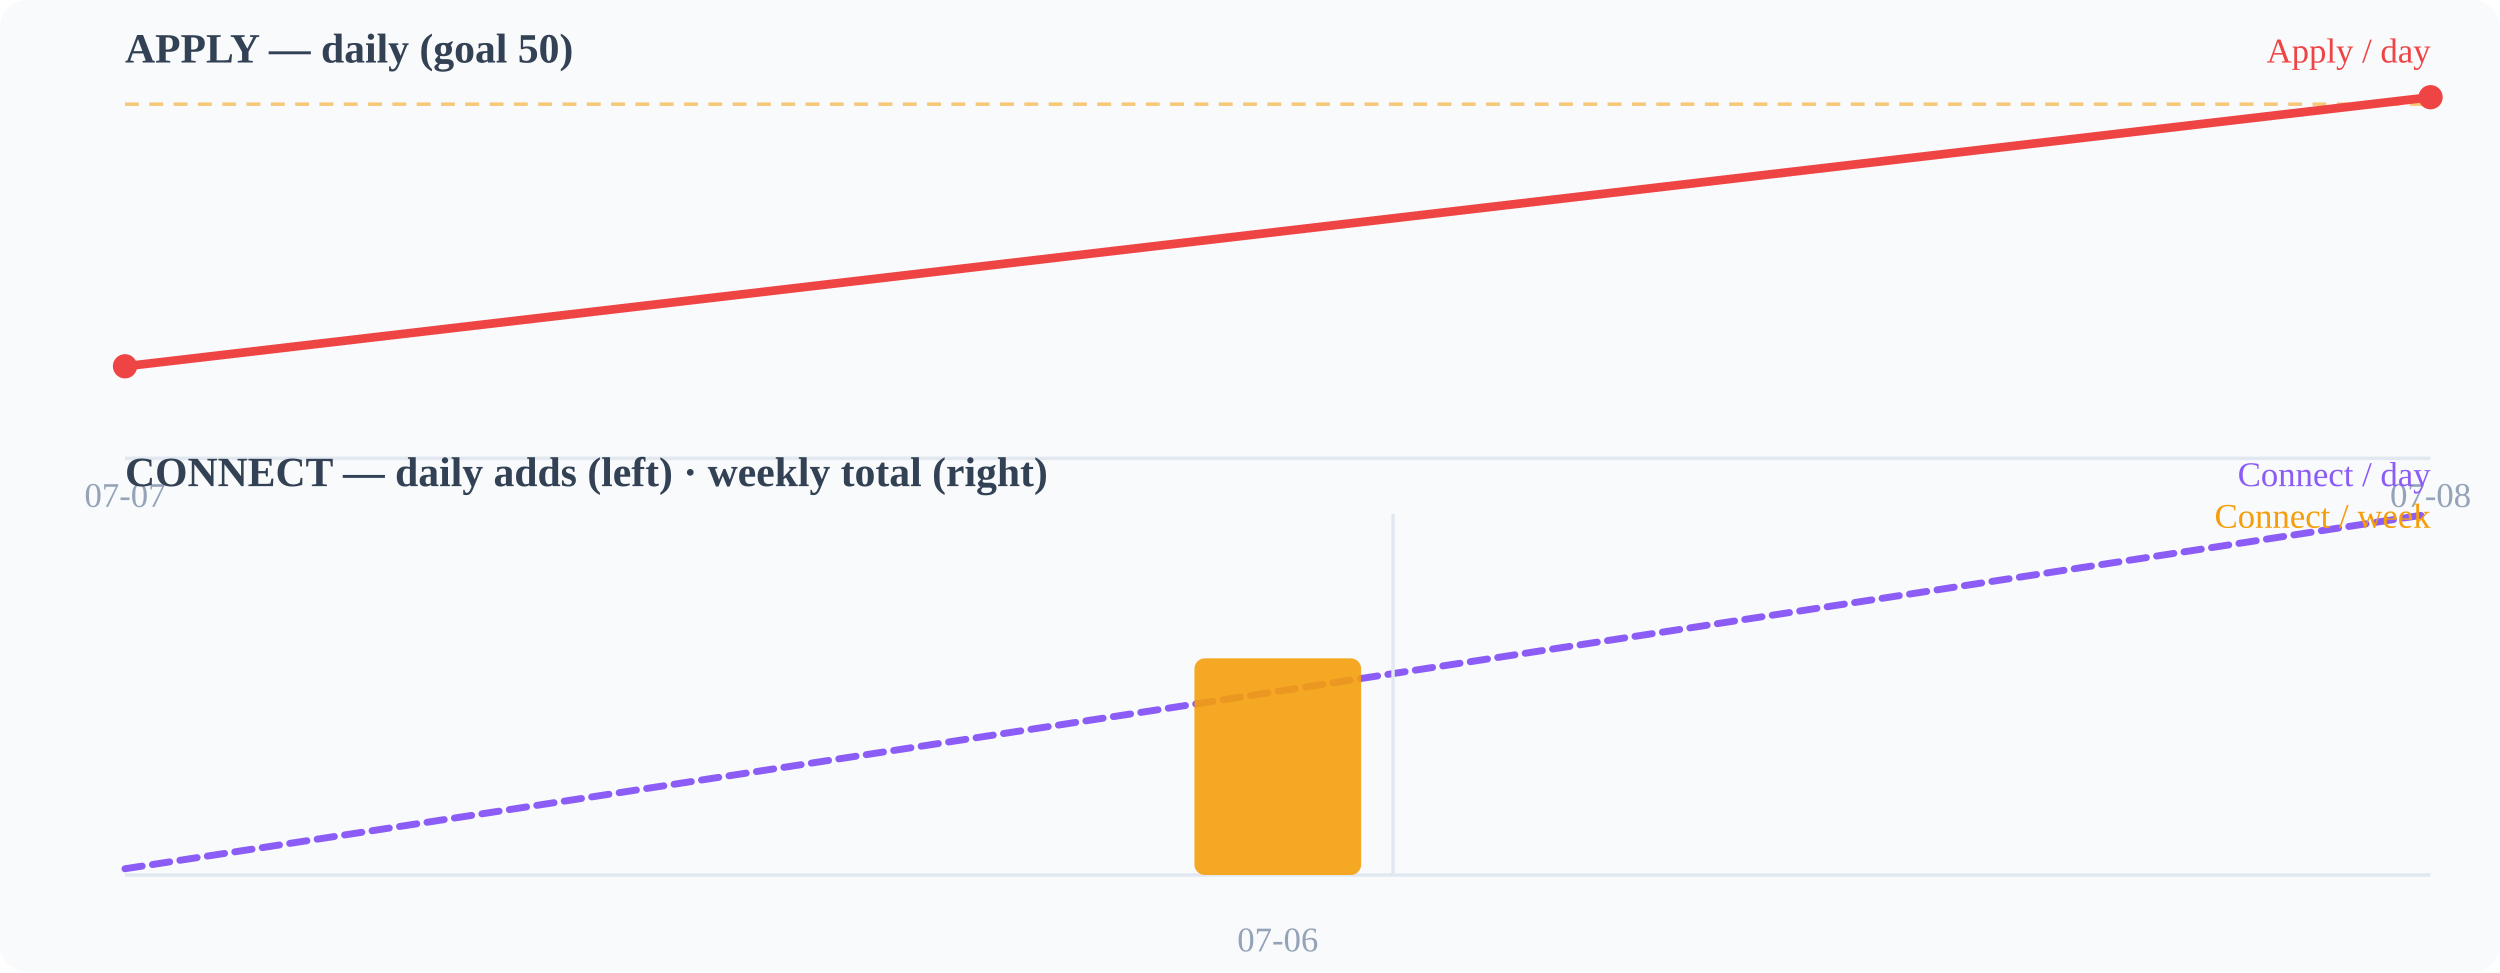
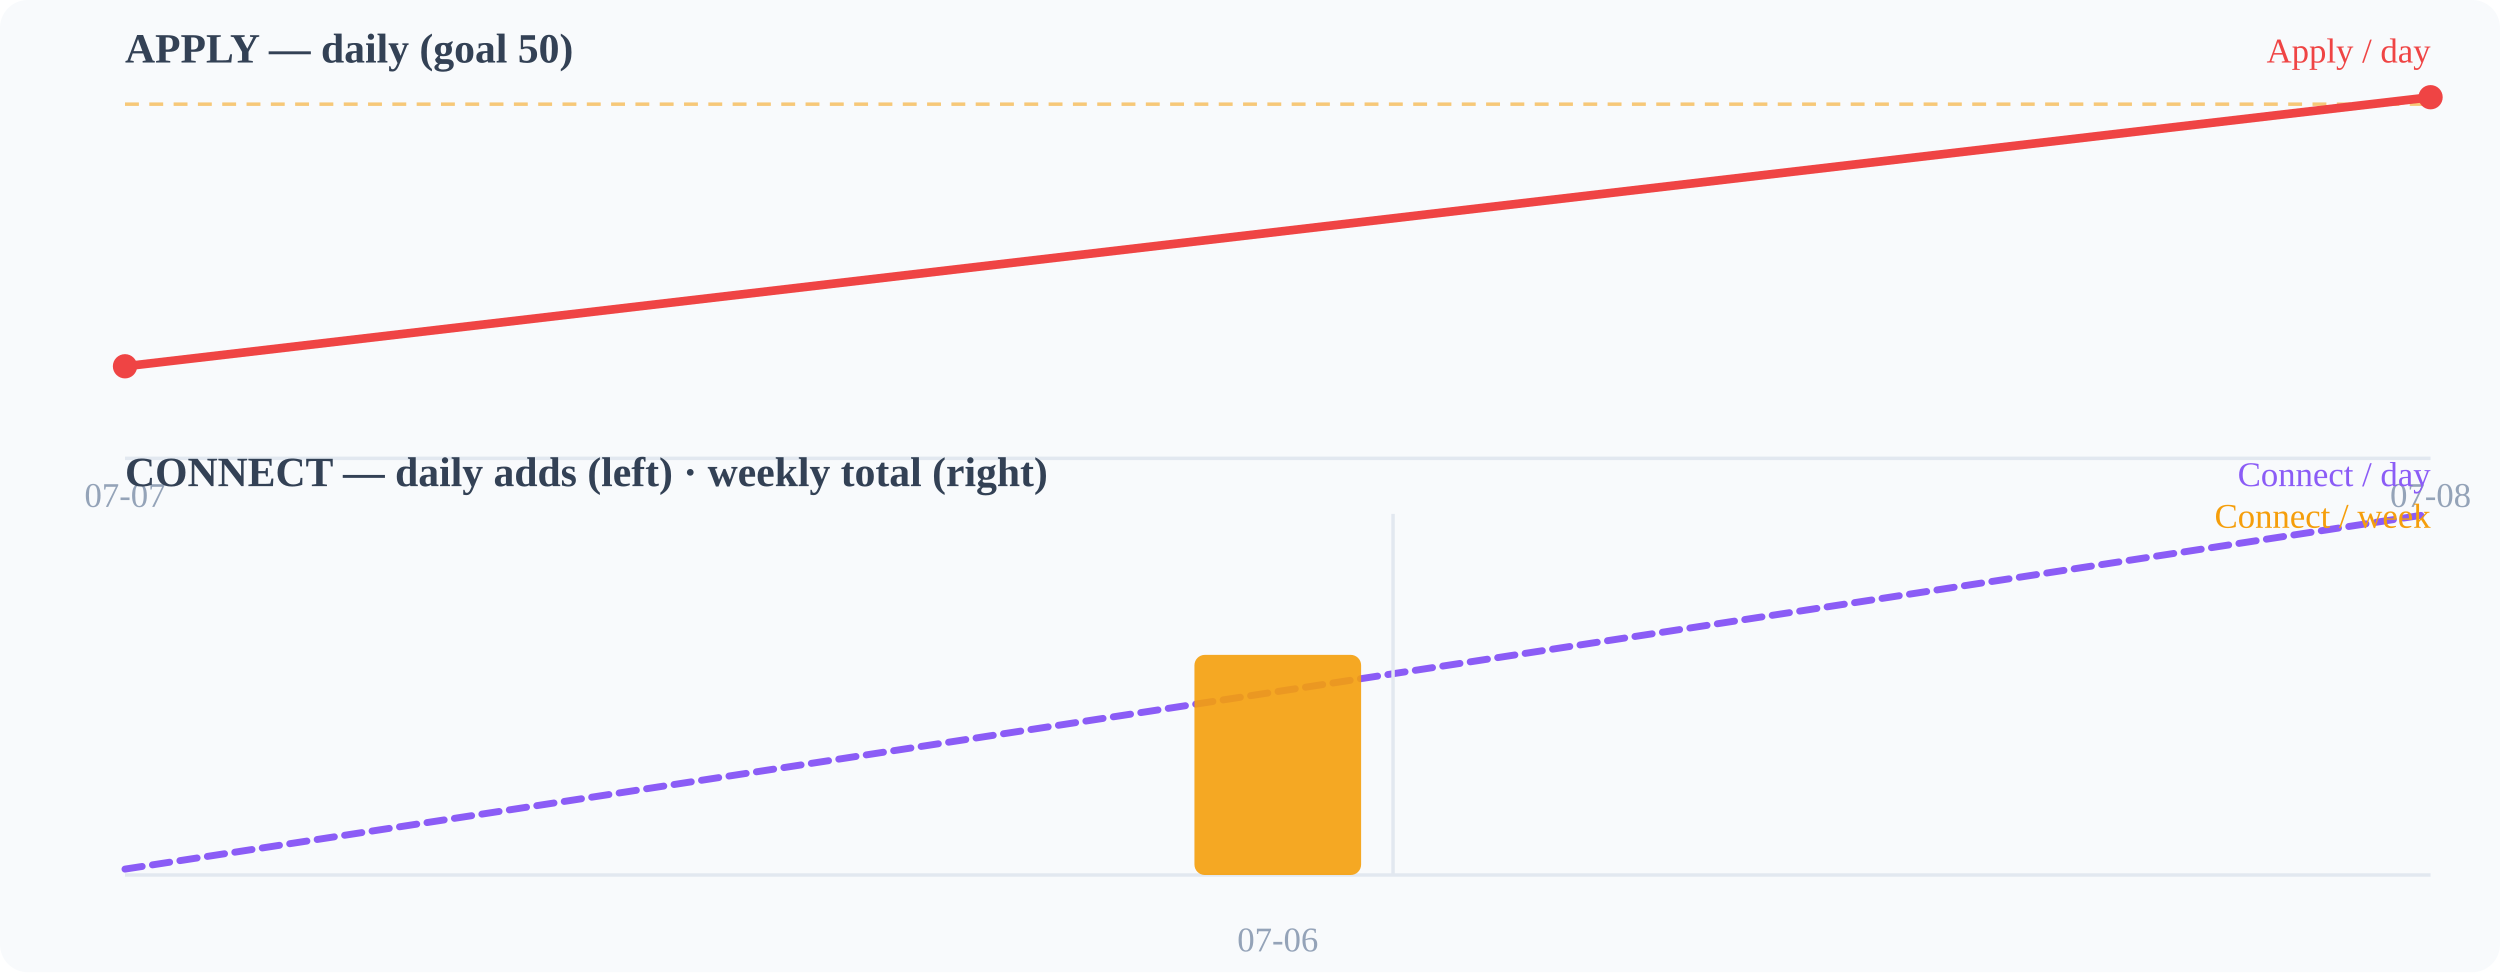
<svg xmlns="http://www.w3.org/2000/svg" width="720" height="280" viewBox="0 0 720 280">
  <rect width="720" height="280" fill="#f8fafc" rx="8" />
  <text x="36" y="18" font-size="12" font-weight="600" fill="#334155">APPLY — daily (goal 50)</text>
  <line x1="36" y1="132" x2="700" y2="132" stroke="#e2e8f0" stroke-width="1" />
  <line x1="36" y1="30.0" x2="700" y2="30.0" stroke="#f59e0b" stroke-width="1" stroke-dasharray="4 3" opacity="0.55" />
  <polyline points="36.0,105.5 700.0,28.0" fill="none" stroke="#ef4444" stroke-width="2.5" stroke-linecap="round" stroke-linejoin="round" />
  <circle cx="36" cy="105.49" r="3.5" fill="#ef4444" />
  <circle cx="700" cy="28" r="3.5" fill="#ef4444" />
  <text x="36" y="146" font-size="10" fill="#94a3b8" text-anchor="middle">07-07</text>
  <text x="700" y="146" font-size="10" fill="#94a3b8" text-anchor="middle">07-08</text>
  <text x="36" y="140" font-size="12" font-weight="600" fill="#334155">CONNECT — daily adds (left) · weekly total (right)</text>
  <line x1="36" y1="252" x2="700" y2="252" stroke="#e2e8f0" stroke-width="1" />
-   <polyline points="36.0,250.2 700.0,148.0" fill="none" stroke="#8b5cf6" stroke-width="2" stroke-linecap="round" stroke-linejoin="round" stroke-dasharray="5 3" />
-   <rect x="344.0" y="189.6" width="48" height="62.4" rx="3" fill="#f59e0b" opacity="0.9" />
+   <polyline points="36.0,250.3 700.0,148.0" fill="none" stroke="#8b5cf6" stroke-width="2" stroke-linecap="round" stroke-linejoin="round" stroke-dasharray="5 3" />
+   <rect x="344.0" y="188.6" width="48" height="63.4" rx="3" fill="#f59e0b" opacity="0.9" />
  <line x1="401.2" y1="148" x2="401.2" y2="252" stroke="#e2e8f0" stroke-width="1" />
  <text x="368" y="274" font-size="10" fill="#94a3b8" text-anchor="middle">07-06</text>
  <text x="700" y="18" font-size="10" fill="#ef4444" text-anchor="end">Apply / day</text>
  <text x="700" y="140" font-size="10" fill="#8b5cf6" text-anchor="end">Connect / day</text>
  <text x="700" y="152" font-size="10" fill="#f59e0b" text-anchor="end">Connect / week</text>
</svg>
